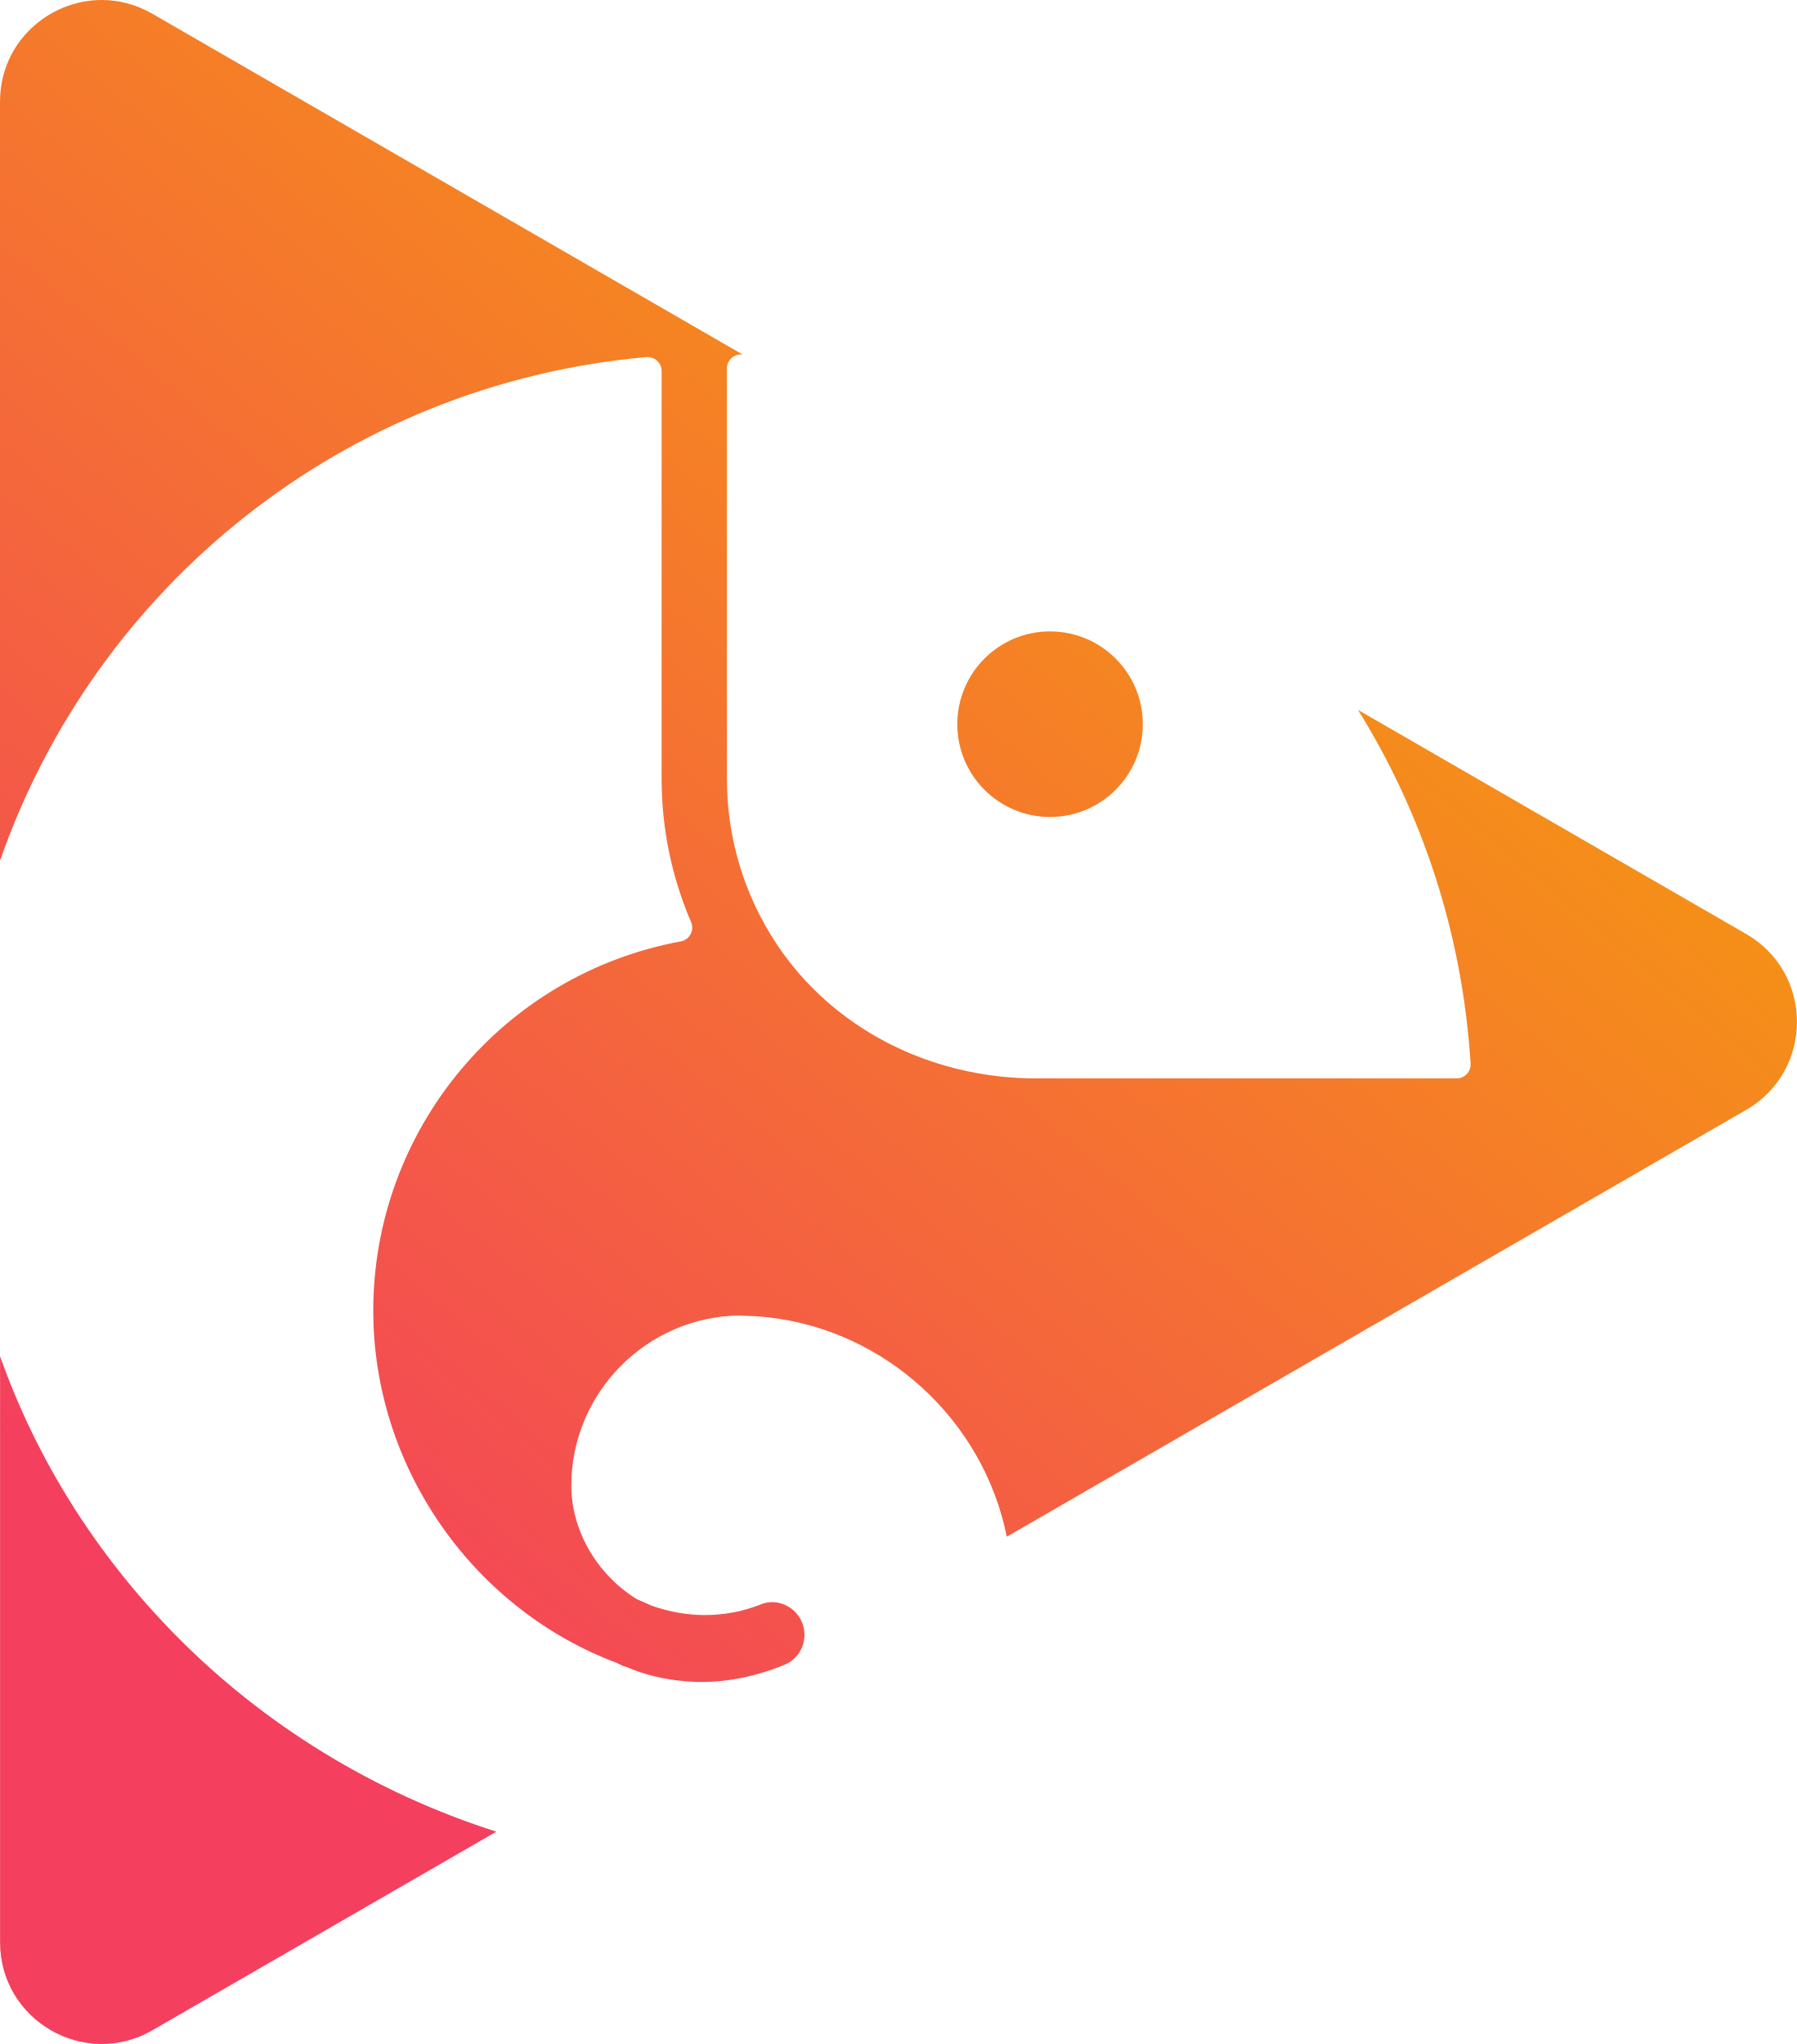
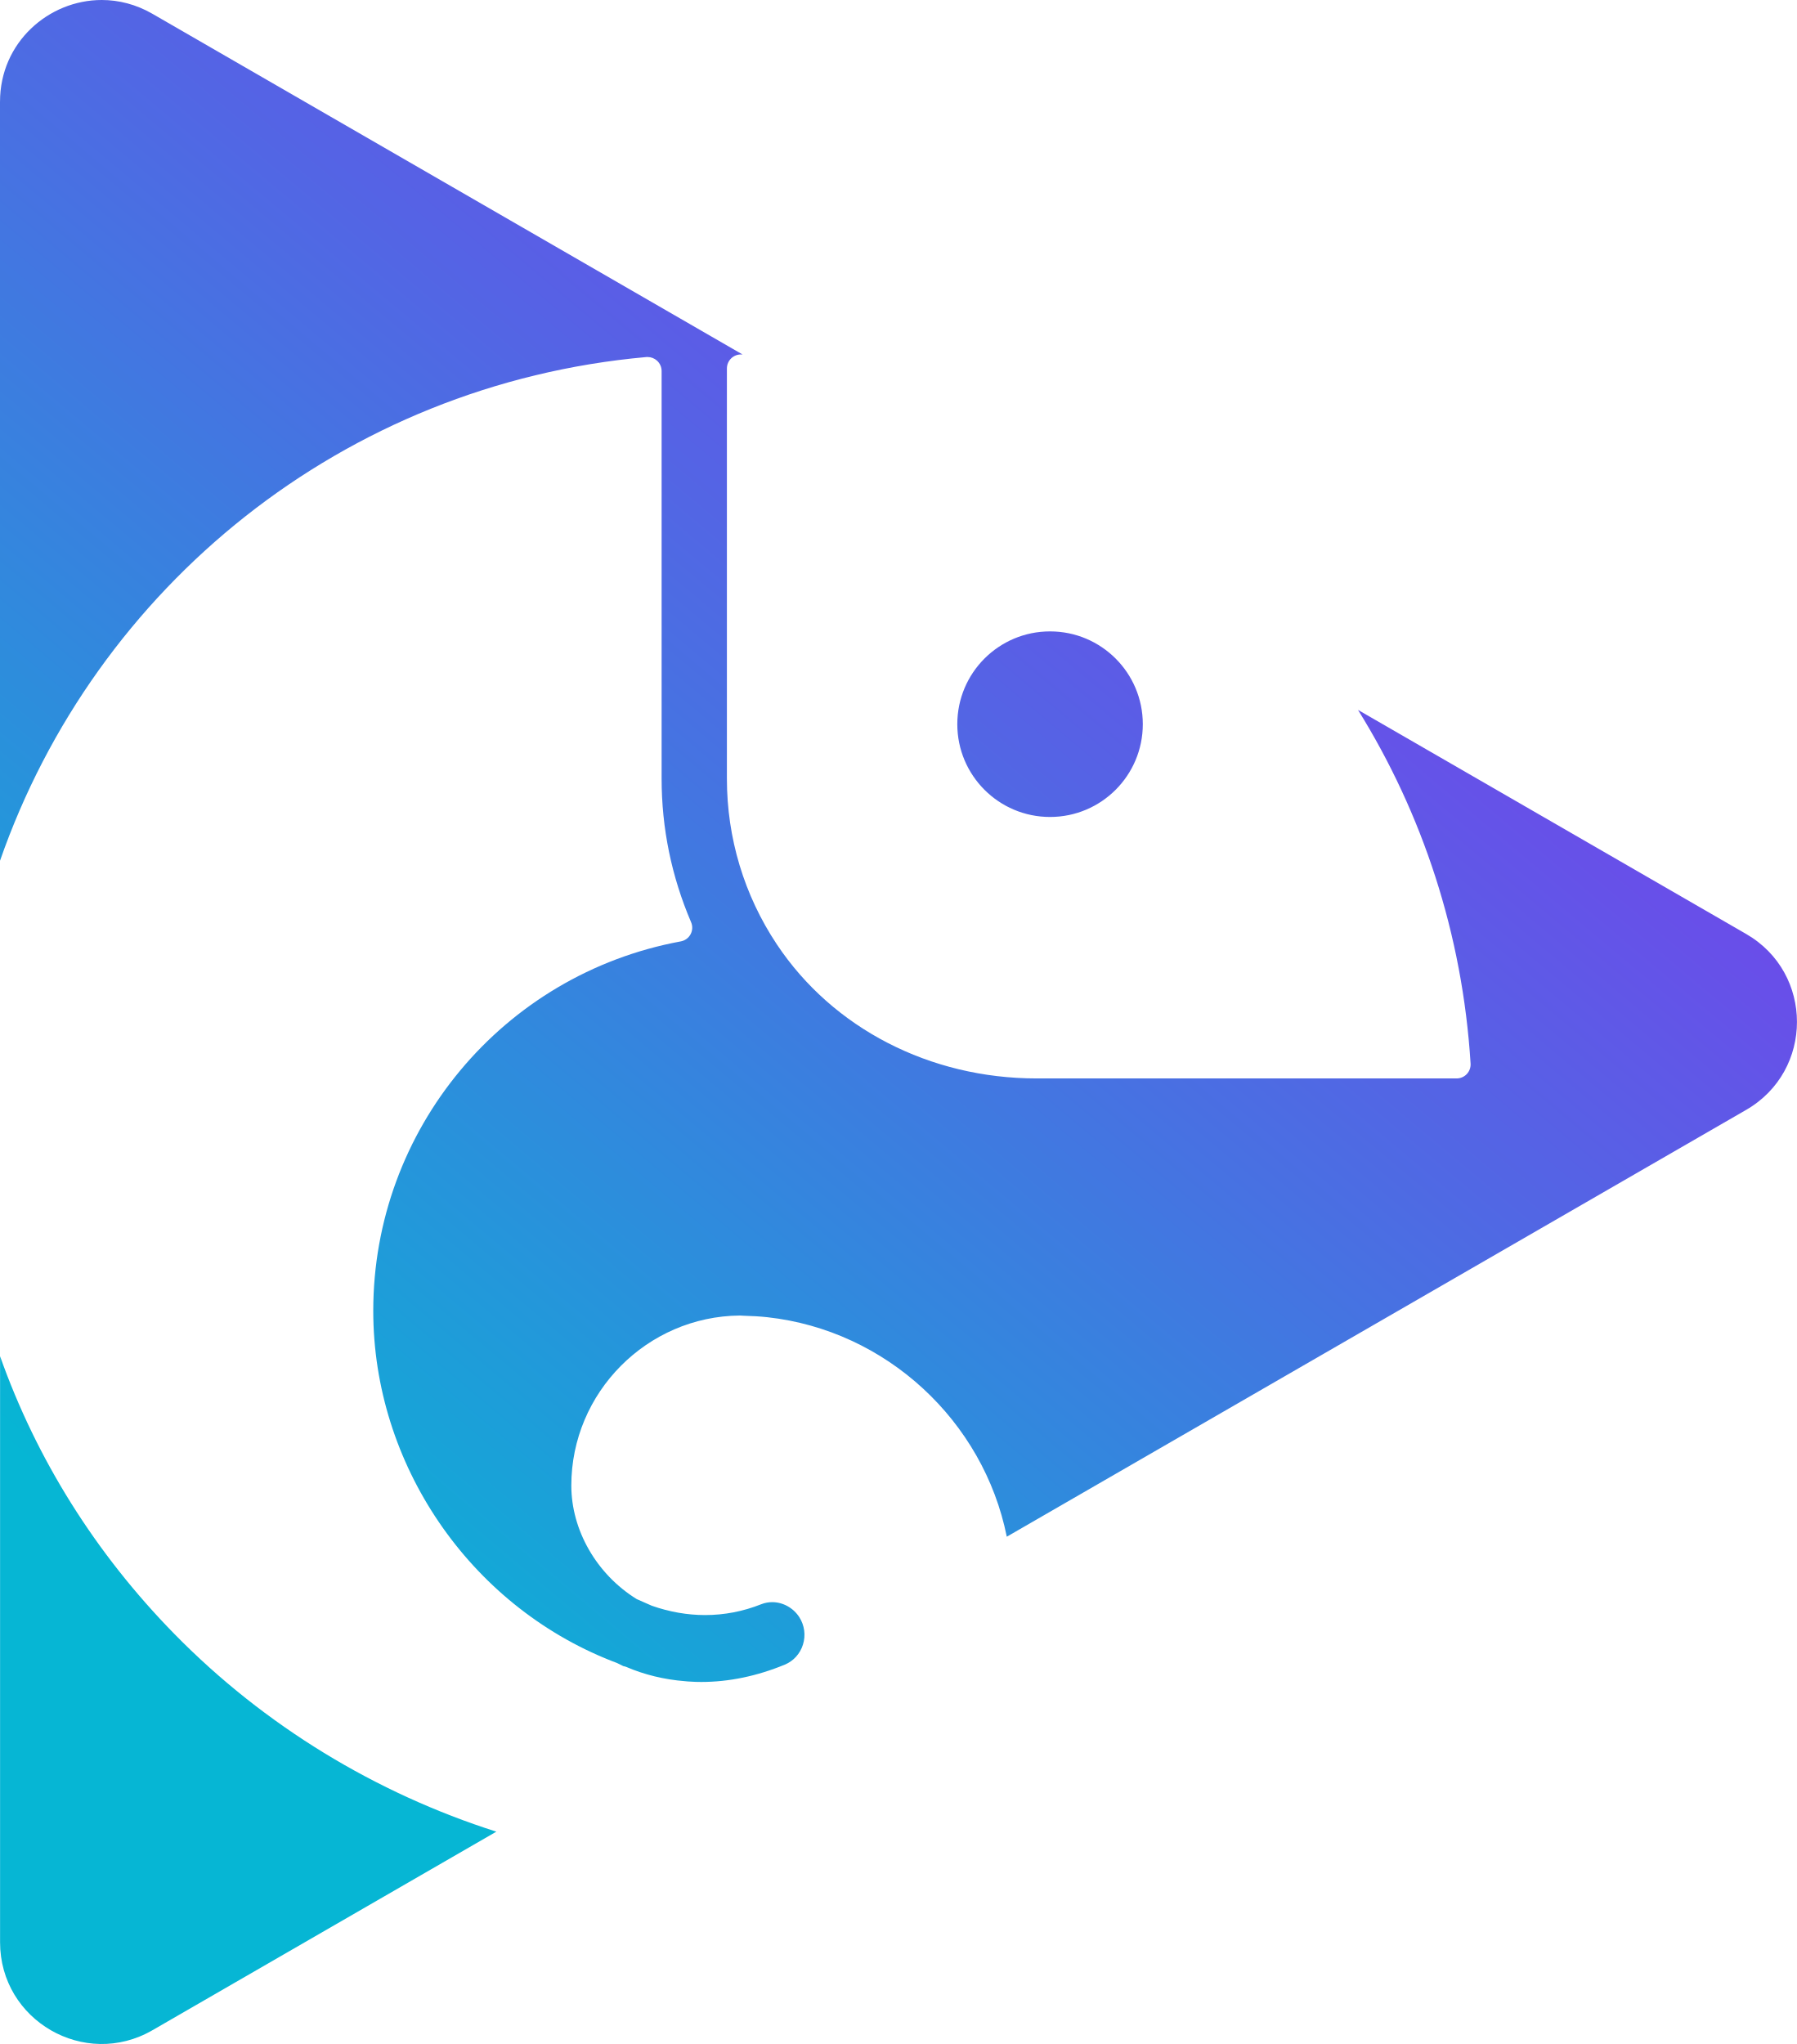
- <svg xmlns="http://www.w3.org/2000/svg" xmlns:xlink="http://www.w3.org/1999/xlink" version="1.1" id="svg1" width="640" height="727.95" viewBox="0 0 640 727.95">
+ <svg xmlns="http://www.w3.org/2000/svg" xmlns:xlink="http://www.w3.org/1999/xlink" version="1.1" id="svg1" width="600" height="682.453" viewBox="0 0 600 682.453">
  <defs id="defs1">
-     <linearGradient id="linearGradient2">
-       <stop style="stop-color:#f59e0b;stop-opacity:1;" offset="0" id="stop2" />
-       <stop style="stop-color:#f43f5e;stop-opacity:1;" offset="1" id="stop3" />
+     <linearGradient id="linearGradient14">
+       <stop style="stop-color:#7c3aed;stop-opacity:1;" offset="0" id="stop13" />
+       <stop style="stop-color:#06b6d4;stop-opacity:1;" offset="1" id="stop14" />
    </linearGradient>
-     <linearGradient xlink:href="#linearGradient2" id="linearGradient3" x1="2060.692" y1="266.866" x2="1649.309" y2="757.134" gradientUnits="userSpaceOnUse" gradientTransform="translate(-1535,-148.0249)" />
+     <linearGradient xlink:href="#linearGradient14" id="linearGradient3" x1="2060.692" y1="266.866" x2="1649.309" y2="757.133" gradientUnits="userSpaceOnUse" gradientTransform="matrix(0.9374999,0,0,0.9374999,-1439.062,-138.7733)" />
  </defs>
-   <path id="path1-5" style="opacity:1;fill:url(#linearGradient3);fill-opacity:1;stroke-width:6248.75" d="M 7.3563059e-5,36.222 V 306.55 C 33.96,209.065 122.219,136.847 230.194,127.159 v 0 c 0.157,-0.011 0.304,-0.011 0.454,-0.011 v 0 c 1.237,0 2.438,0.462 3.363,1.308 v 0 c 1.032,0.943 1.628,2.269 1.628,3.674 v 0 145.209 c 0,17.614 3.532,34.795 10.489,51.067 v 0 c 0.614,1.397 0.542,2.972 -0.171,4.315 v 0 c -0.721,1.344 -2.002,2.269 -3.497,2.545 v 0 c -63.453,11.724 -109.522,67.057 -109.522,131.562 v 0 c 0,54.501 34.059,104.593 84.735,124.639 v 0 l 2.118,0.81 2.207,1.093 c 0.357,0.067 0.711,0.153 0.969,0.253 v 0 c 6.505,2.803 13.606,4.538 21.086,5.125 v 0 c 0.15,0.004 0.988,0.09 0.988,0.09 v 0 c 2.126,0.153 3.434,0.174 4.743,0.174 v 0 c 9.824,0 19.821,-2.082 29.724,-6.166 v 0 c 3.096,-1.281 5.455,-3.879 6.468,-7.118 v 0 c 1.041,-3.301 0.569,-6.869 -1.29,-9.782 v 0 c -2.124,-3.301 -5.816,-5.357 -9.642,-5.357 v 0 c -1.352,0 -2.66,0.243 -3.914,0.739 v 0 c -6.431,2.562 -13.17,3.861 -20.008,3.861 v 0 c -6.28,0 -12.668,-1.112 -18.949,-3.31 v 0 l -5.399,-2.375 c -14.379,-8.899 -23.294,-24.646 -23.294,-40.436 v 0 c 0,-33.111 26.958,-60.291 60.064,-60.557 v 0 l 1.593,0.086 c 2.615,0.064 5.446,0.218 8.178,0.515 v 0 c 42.34,4.671 76.977,36.928 85.26,78.172 v 0 l 263.336,-152.018 c 24.119,-13.923 24.119,-48.726 0,-62.64 v 0 l -138.251,-79.804 c 22.889,36.819 37.217,79.671 40.101,125.965 v 0 c 0.079,1.362 -0.398,2.714 -1.346,3.719 v 0 c -0.943,0.997 -2.258,1.566 -3.629,1.566 v 0 h -149.586 c -38.024,0 -72.609,-17.847 -92.512,-47.735 v 0 c -11.646,-17.479 -17.795,-37.893 -17.795,-59.006 v 0 -146.107 c 0,-1.361 0.551,-2.651 1.521,-3.595 v 0 c 0.934,-0.898 2.171,-1.397 3.461,-1.397 v 0 h 0.171 c 0.15,0.004 0.287,0.014 0.427,0.017 v 0 L 54.269,4.902 C 48.434,1.539 42.257,6.4793898e-6 36.235,6.4793898e-6 v 0 C 17.338,6.4793898e-6 0.006,15.098 0.006,36.219 M 340.95,257.911 c 0,18.247 14.787,33.045 33.028,33.045 v 0 c 18.255,0 33.041,-14.797 33.041,-33.045 v 0 c 0,-18.255 -14.786,-33.045 -33.041,-33.045 v 0 c -18.241,0 -33.028,14.789 -33.028,33.045 M 0.024,691.722 c 0,27.847 30.145,45.251 54.263,31.328 v 0 l 122.486,-70.722 c -42.935,-13.69 -82.573,-37.702 -114.585,-70.331 v 0 c -28.275,-28.819 -49.254,-62.531 -62.164,-98.987 v 0 z" />
+   <path id="path1-5" style="opacity:1;fill:url(#linearGradient3);fill-opacity:1;stroke-width:5858.18" d="m 6.7269309e-5,33.958 v 253.433 C 31.838,195.999 114.58,128.294 215.807,119.211 v 0 c 0.147,-0.01 0.285,-0.01 0.425,-0.01 v 0 c 1.159,0 2.285,0.433 3.153,1.226 v 0 c 0.968,0.884 1.526,2.127 1.526,3.445 v 0 136.134 c 0,16.513 3.311,32.62 9.833,47.875 v 0 c 0.575,1.31 0.508,2.786 -0.159,4.045 v 0 c -0.676,1.26 -1.877,2.127 -3.279,2.386 v 0 c -59.487,10.992 -102.677,62.866 -102.677,123.339 v 0 c 0,51.095 31.93,98.056 79.44,116.849 v 0 l 1.985,0.76 2.068,1.025 c 0.335,0.063 0.667,0.144 0.909,0.237 v 0 c 6.098,2.628 12.755,4.255 19.767,4.804 v 0 c 0.14,0.004 0.926,0.084 0.926,0.084 v 0 c 1.994,0.144 3.22,0.163 4.447,0.163 v 0 c 9.209,0 18.582,-1.952 27.865,-5.78 v 0 c 2.903,-1.201 5.115,-3.637 6.064,-6.673 v 0 c 0.977,-3.095 0.534,-6.439 -1.209,-9.171 v 0 c -1.992,-3.095 -5.453,-5.022 -9.04,-5.022 v 0 c -1.268,0 -2.495,0.228 -3.67,0.692 v 0 c -6.028,2.402 -12.347,3.62 -18.757,3.62 v 0 c -5.888,0 -11.876,-1.043 -17.764,-3.103 v 0 l -5.061,-2.226 c -13.481,-8.342 -21.838,-23.106 -21.838,-37.908 v 0 c 0,-31.042 25.273,-56.522 56.31,-56.772 v 0 l 1.494,0.081 c 2.452,0.06 5.106,0.205 7.667,0.483 v 0 c 39.695,4.379 72.167,34.62 79.932,73.286 v 0 l 246.877,-142.517 c 22.612,-13.053 22.612,-45.68 0,-58.725 v 0 l -129.611,-74.816 c 21.459,34.518 34.891,74.692 37.595,118.092 v 0 c 0.078,1.277 -0.373,2.544 -1.261,3.487 v 0 c -0.885,0.934 -2.118,1.468 -3.404,1.468 v 0 h -140.236 c -35.647,0 -68.071,-16.732 -86.73,-44.751 v 0 c -10.918,-16.387 -16.684,-35.524 -16.684,-55.318 v 0 -136.976 c 0,-1.276 0.517,-2.486 1.426,-3.37 v 0 c 0.876,-0.842 2.036,-1.309 3.246,-1.309 v 0 h 0.159 c 0.141,0.004 0.27,0.013 0.401,0.016 v 0 L 50.877,4.596 C 45.407,1.443 39.616,-4.7294596e-7 33.97,-4.7294596e-7 v 0 C 16.254,-4.7294596e-7 0.006,14.154 0.006,33.956 M 319.641,241.791 c 0,17.107 13.863,30.979 30.963,30.979 v 0 c 17.114,0 30.976,-13.873 30.976,-30.979 v 0 c 0,-17.115 -13.862,-30.98 -30.976,-30.98 v 0 c -17.101,0 -30.963,13.865 -30.963,30.98 M 0.023,648.489 c 0,26.107 28.261,42.423 50.871,29.37 v 0 L 165.725,611.557 C 125.473,598.723 88.313,576.212 58.301,545.622 v 0 c -26.508,-27.018 -46.175,-58.623 -58.278,-92.8 v 0 z" />
</svg>
